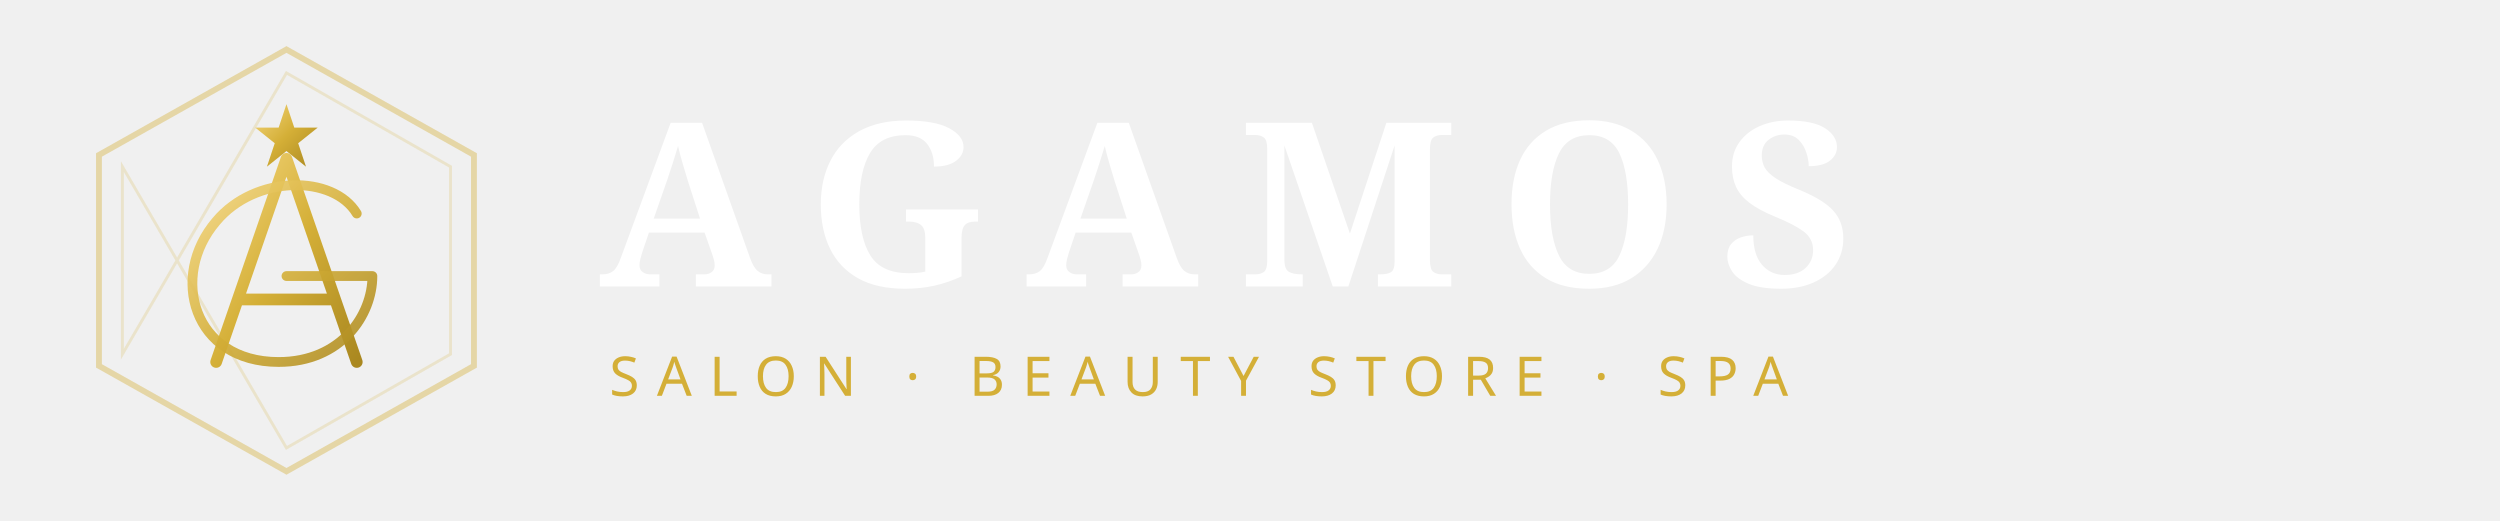
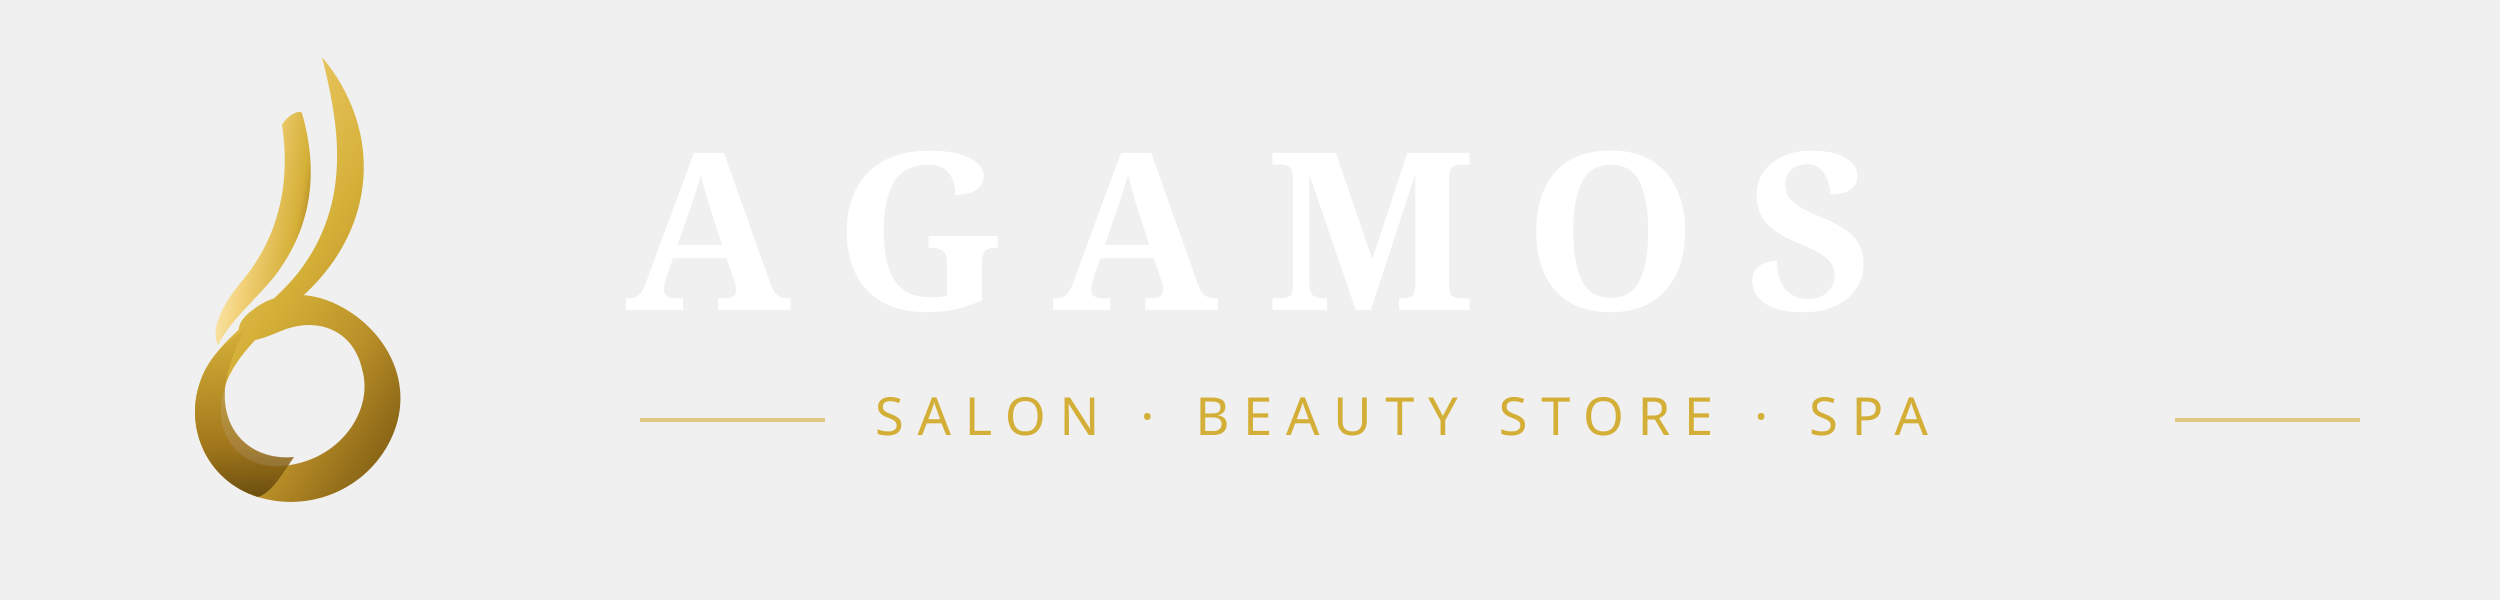
- <svg xmlns="http://www.w3.org/2000/svg" viewBox="0 0 480 100" width="100%" height="100%" fill="none">
+ <svg xmlns="http://www.w3.org/2000/svg" viewBox="0 0 500 120" width="100%" height="100%" fill="none">
  <defs>
-     <linearGradient id="primaryGoldGrad" x1="0%" y1="0%" x2="100%" y2="100%">
-       <stop offset="0%" stop-color="#F5D77F" />
+     <linearGradient id="primaryBrandGold" x1="15%" y1="0%" x2="85%" y2="100%">
+       <stop offset="0%" stop-color="#FFE8A3" />
+       <stop offset="25%" stop-color="#E5C158" />
      <stop offset="50%" stop-color="#D4AF37" />
-       <stop offset="100%" stop-color="#AA8820" />
+       <stop offset="75%" stop-color="#B88E28" />
+       <stop offset="100%" stop-color="#805D12" />
+     </linearGradient>
+     <linearGradient id="primaryBrandHighlight" x1="0%" y1="30%" x2="100%" y2="70%">
+       <stop offset="0%" stop-color="#FFF5D1" />
+       <stop offset="40%" stop-color="#F2D179" />
+       <stop offset="80%" stop-color="#D4AF37" />
+       <stop offset="100%" stop-color="#996E17" />
+     </linearGradient>
+     <linearGradient id="primaryBrandShadow" x1="50%" y1="0%" x2="50%" y2="100%">
+       <stop offset="0%" stop-color="#D4AF37" />
+       <stop offset="70%" stop-color="#996E17" />
+       <stop offset="100%" stop-color="#5E430B" />
    </linearGradient>
  </defs>
-   <g transform="translate(10, 5) scale(0.75)">
-     <polygon points="60,6 108,33 108,87 60,114 12,87 12,33" stroke="#D4AF37" stroke-width="1.5" fill="none" opacity="0.4" />
-     <polygon points="60,12 102,36 102,84 60,108 18,36 18,84" stroke="#D4AF37" stroke-width="0.75" fill="none" opacity="0.2" />
-     <path d="M42,86 L60,34 L78,86 M48,70 L72,70" stroke="url(#primaryGoldGrad)" stroke-width="3" stroke-linecap="round" stroke-linejoin="round" fill="none" />
-     <path d="M78,48 C72,38 52,38 42,50 C30,64 36,86 58,86 C74,86 82,74 82,64 L60,64" stroke="url(#primaryGoldGrad)" stroke-width="2.5" stroke-linecap="round" stroke-linejoin="round" fill="none" opacity="0.9" />
-     <polygon points="60,20 62,26 68,26 63,30 65,36 60,32 55,36 57,30 52,26 58,26" fill="url(#primaryGoldGrad)" />
+   <g transform="translate(10, 5) scale(0.8)">
+     <path d="M 68 8 C 72 24, 76 44, 62 62 C 54 72, 42 78, 38 88 C 33 100, 39 114, 52 118 C 65 122, 79 116, 85 104 C 92 90, 84 76, 72 70 C 64 66, 56 67, 51 71 C 48 73, 46 76, 48 78 C 50 80, 54 78, 59 76 C 68 73, 76 77, 78 86 C 81 96, 73 108, 60 110 C 49 112, 41 104, 43 93 C 45 83, 54 76, 64 67 C 82 50, 83 26, 68 8 Z" fill="url(#primaryBrandGold)" />
+     <path d="M 63 22 C 67 36, 66 50, 56 63 C 51 69, 45 74, 42 80 C 40 76, 43 70, 48 64 C 58 52, 60 38, 58 25 C 59 23, 62 21, 63 22 Z" fill="url(#primaryBrandHighlight)" />
+     <path d="M 52 118 C 39 114, 33 100, 38 88 C 40 83, 44 79, 49 76 C 47 79, 45 84, 44 89 C 42 101, 50 109, 61 108 C 57 114, 55 117, 52 118 Z" fill="url(#primaryBrandShadow)" opacity="0.85" />
  </g>
-   <text x="115" y="55" font-family="'Playfair Display', 'Didot', 'Georgia', serif" font-size="44" font-weight="600" letter-spacing="0.18em" fill="#FFFFFF">
+   <text x="125" y="62" font-family="'Playfair Display', 'Cormorant Garamond', 'Didot', serif" font-size="44" font-weight="600" letter-spacing="0.22em" fill="#FFFFFF">
    AGAMOS
  </text>
-   <text x="117" y="76" font-family="'Montserrat', sans-serif" font-size="10.5" font-weight="400" letter-spacing="0.32em" fill="#D4AF37">
+   <line x1="128" y1="84" x2="165" y2="84" stroke="#D4AF37" stroke-width="0.8" opacity="0.6" />
+   <text x="175" y="87" font-family="'Montserrat', sans-serif" font-size="10.5" font-weight="400" letter-spacing="0.26em" fill="#D4AF37">
    SALON · BEAUTY STORE · SPA
  </text>
+   <line x1="435" y1="84" x2="472" y2="84" stroke="#D4AF37" stroke-width="0.8" opacity="0.6" />
</svg>
